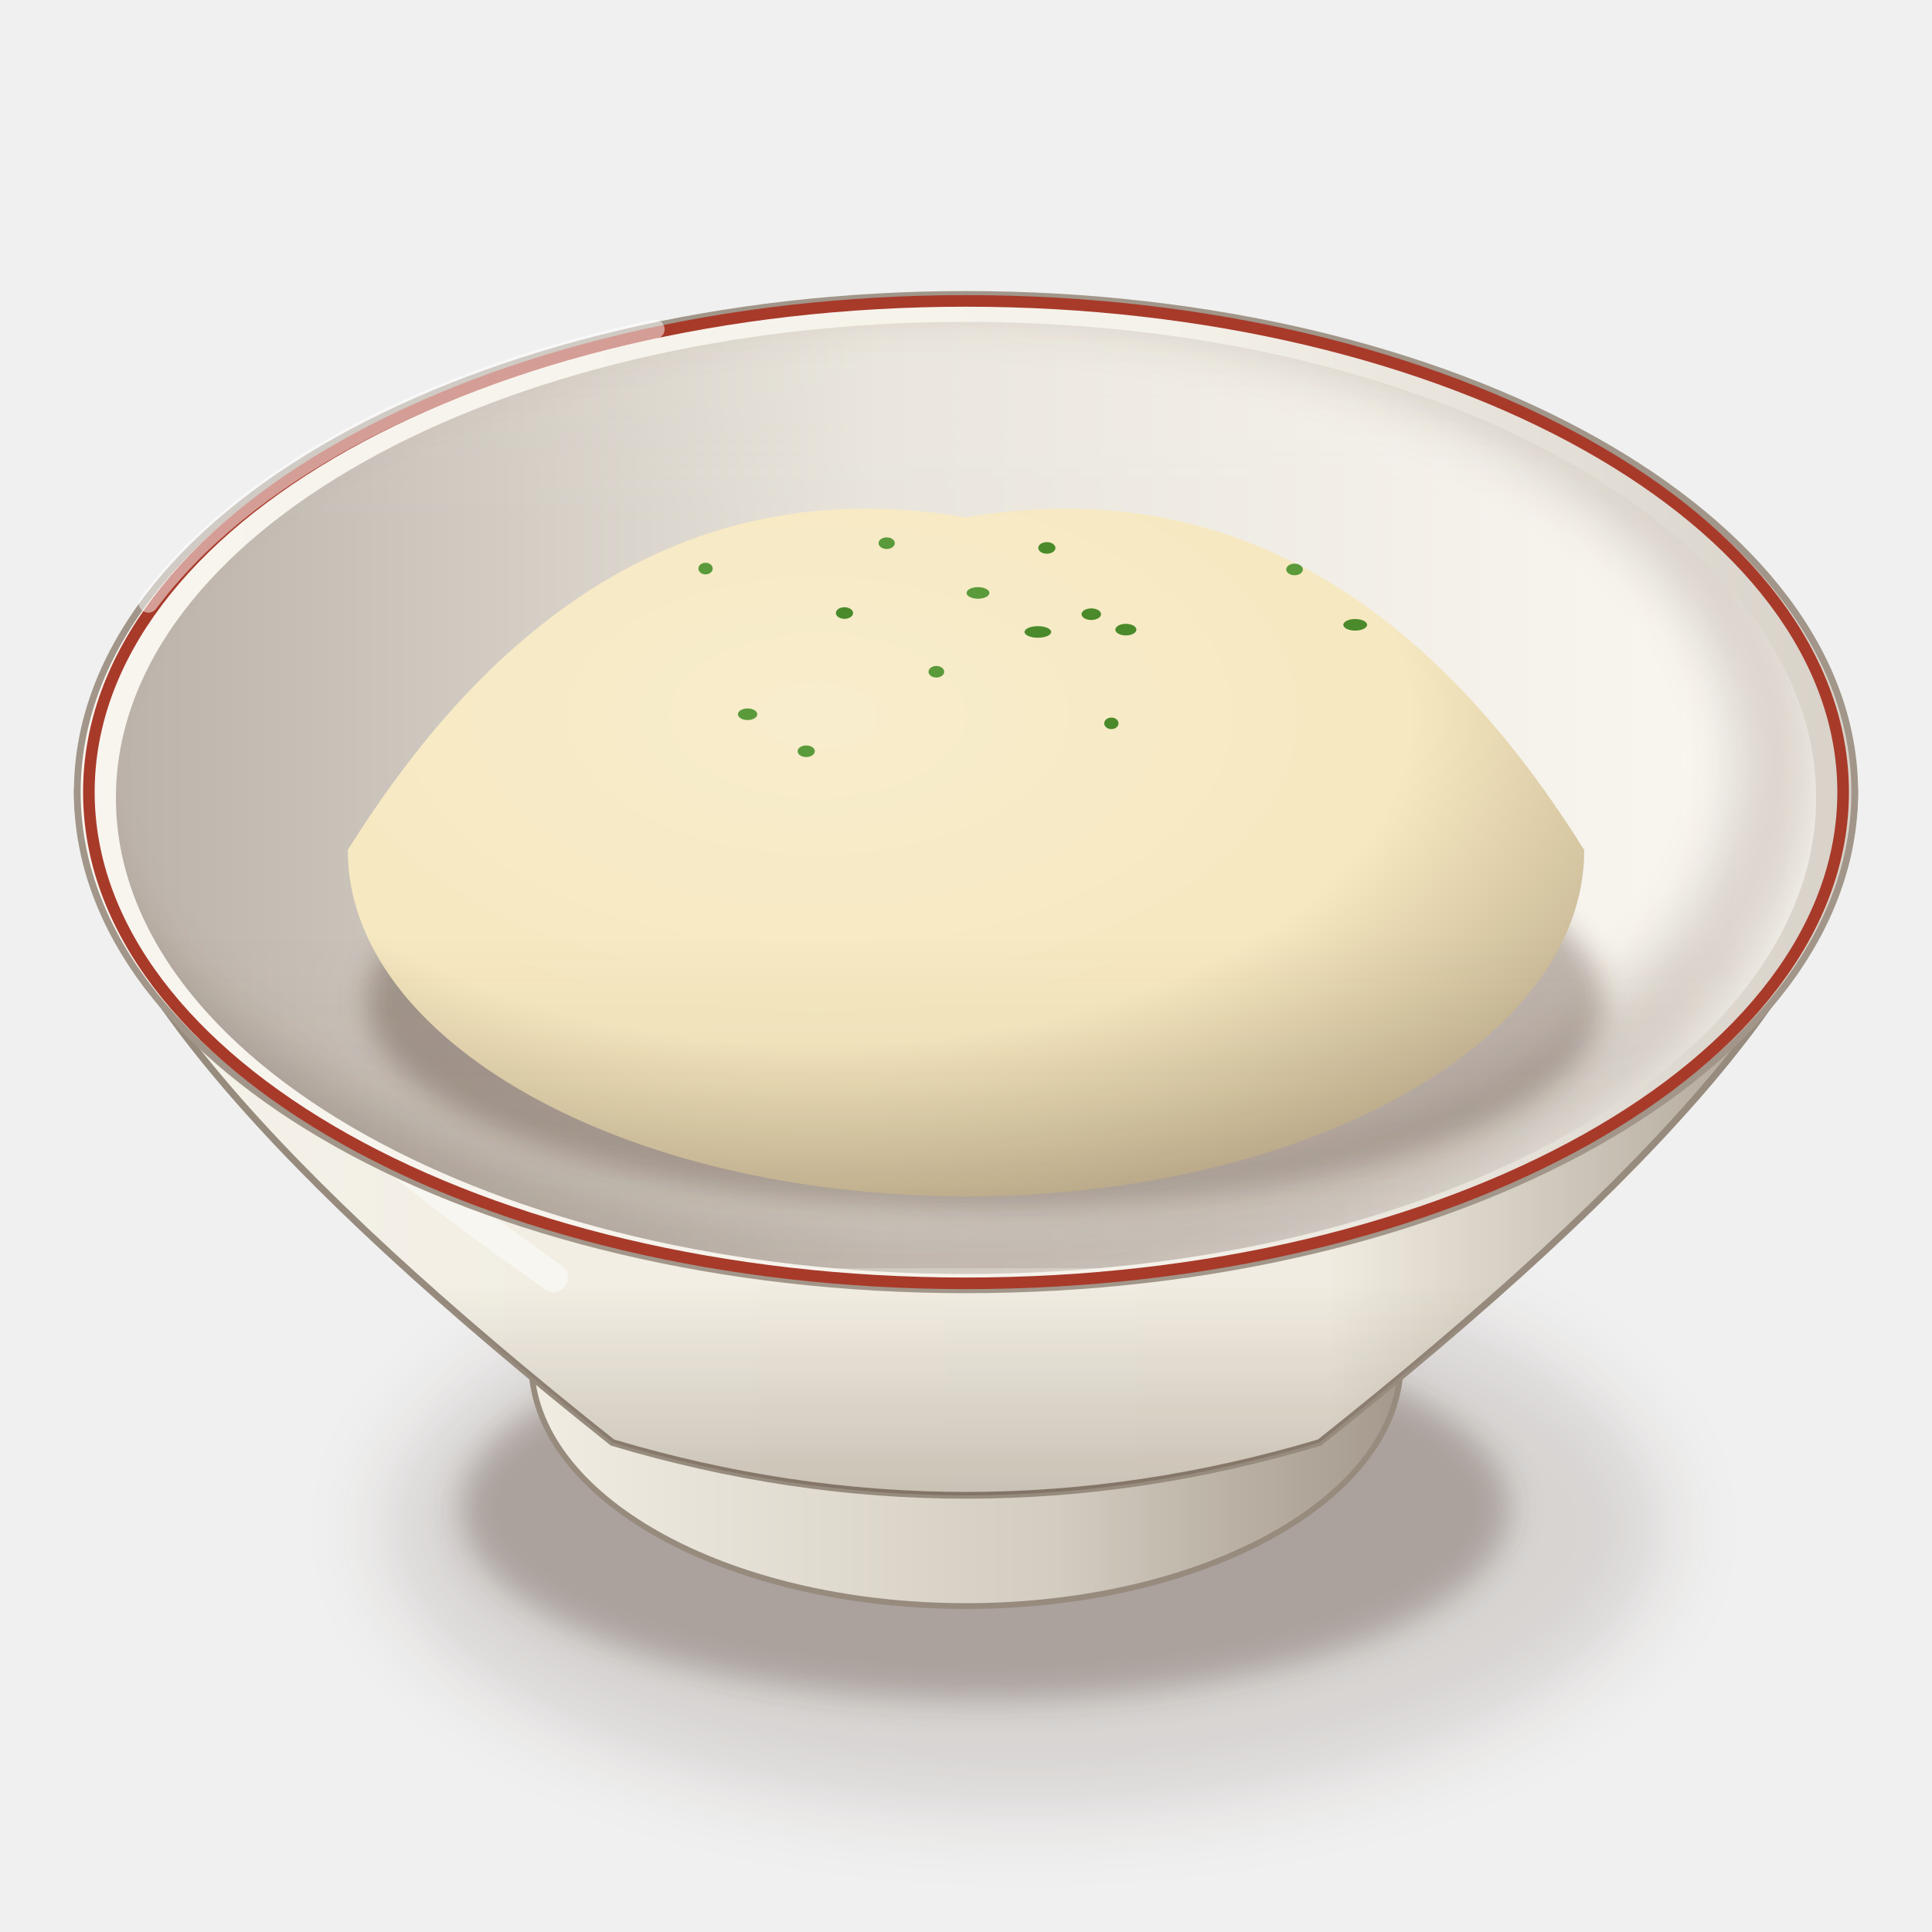
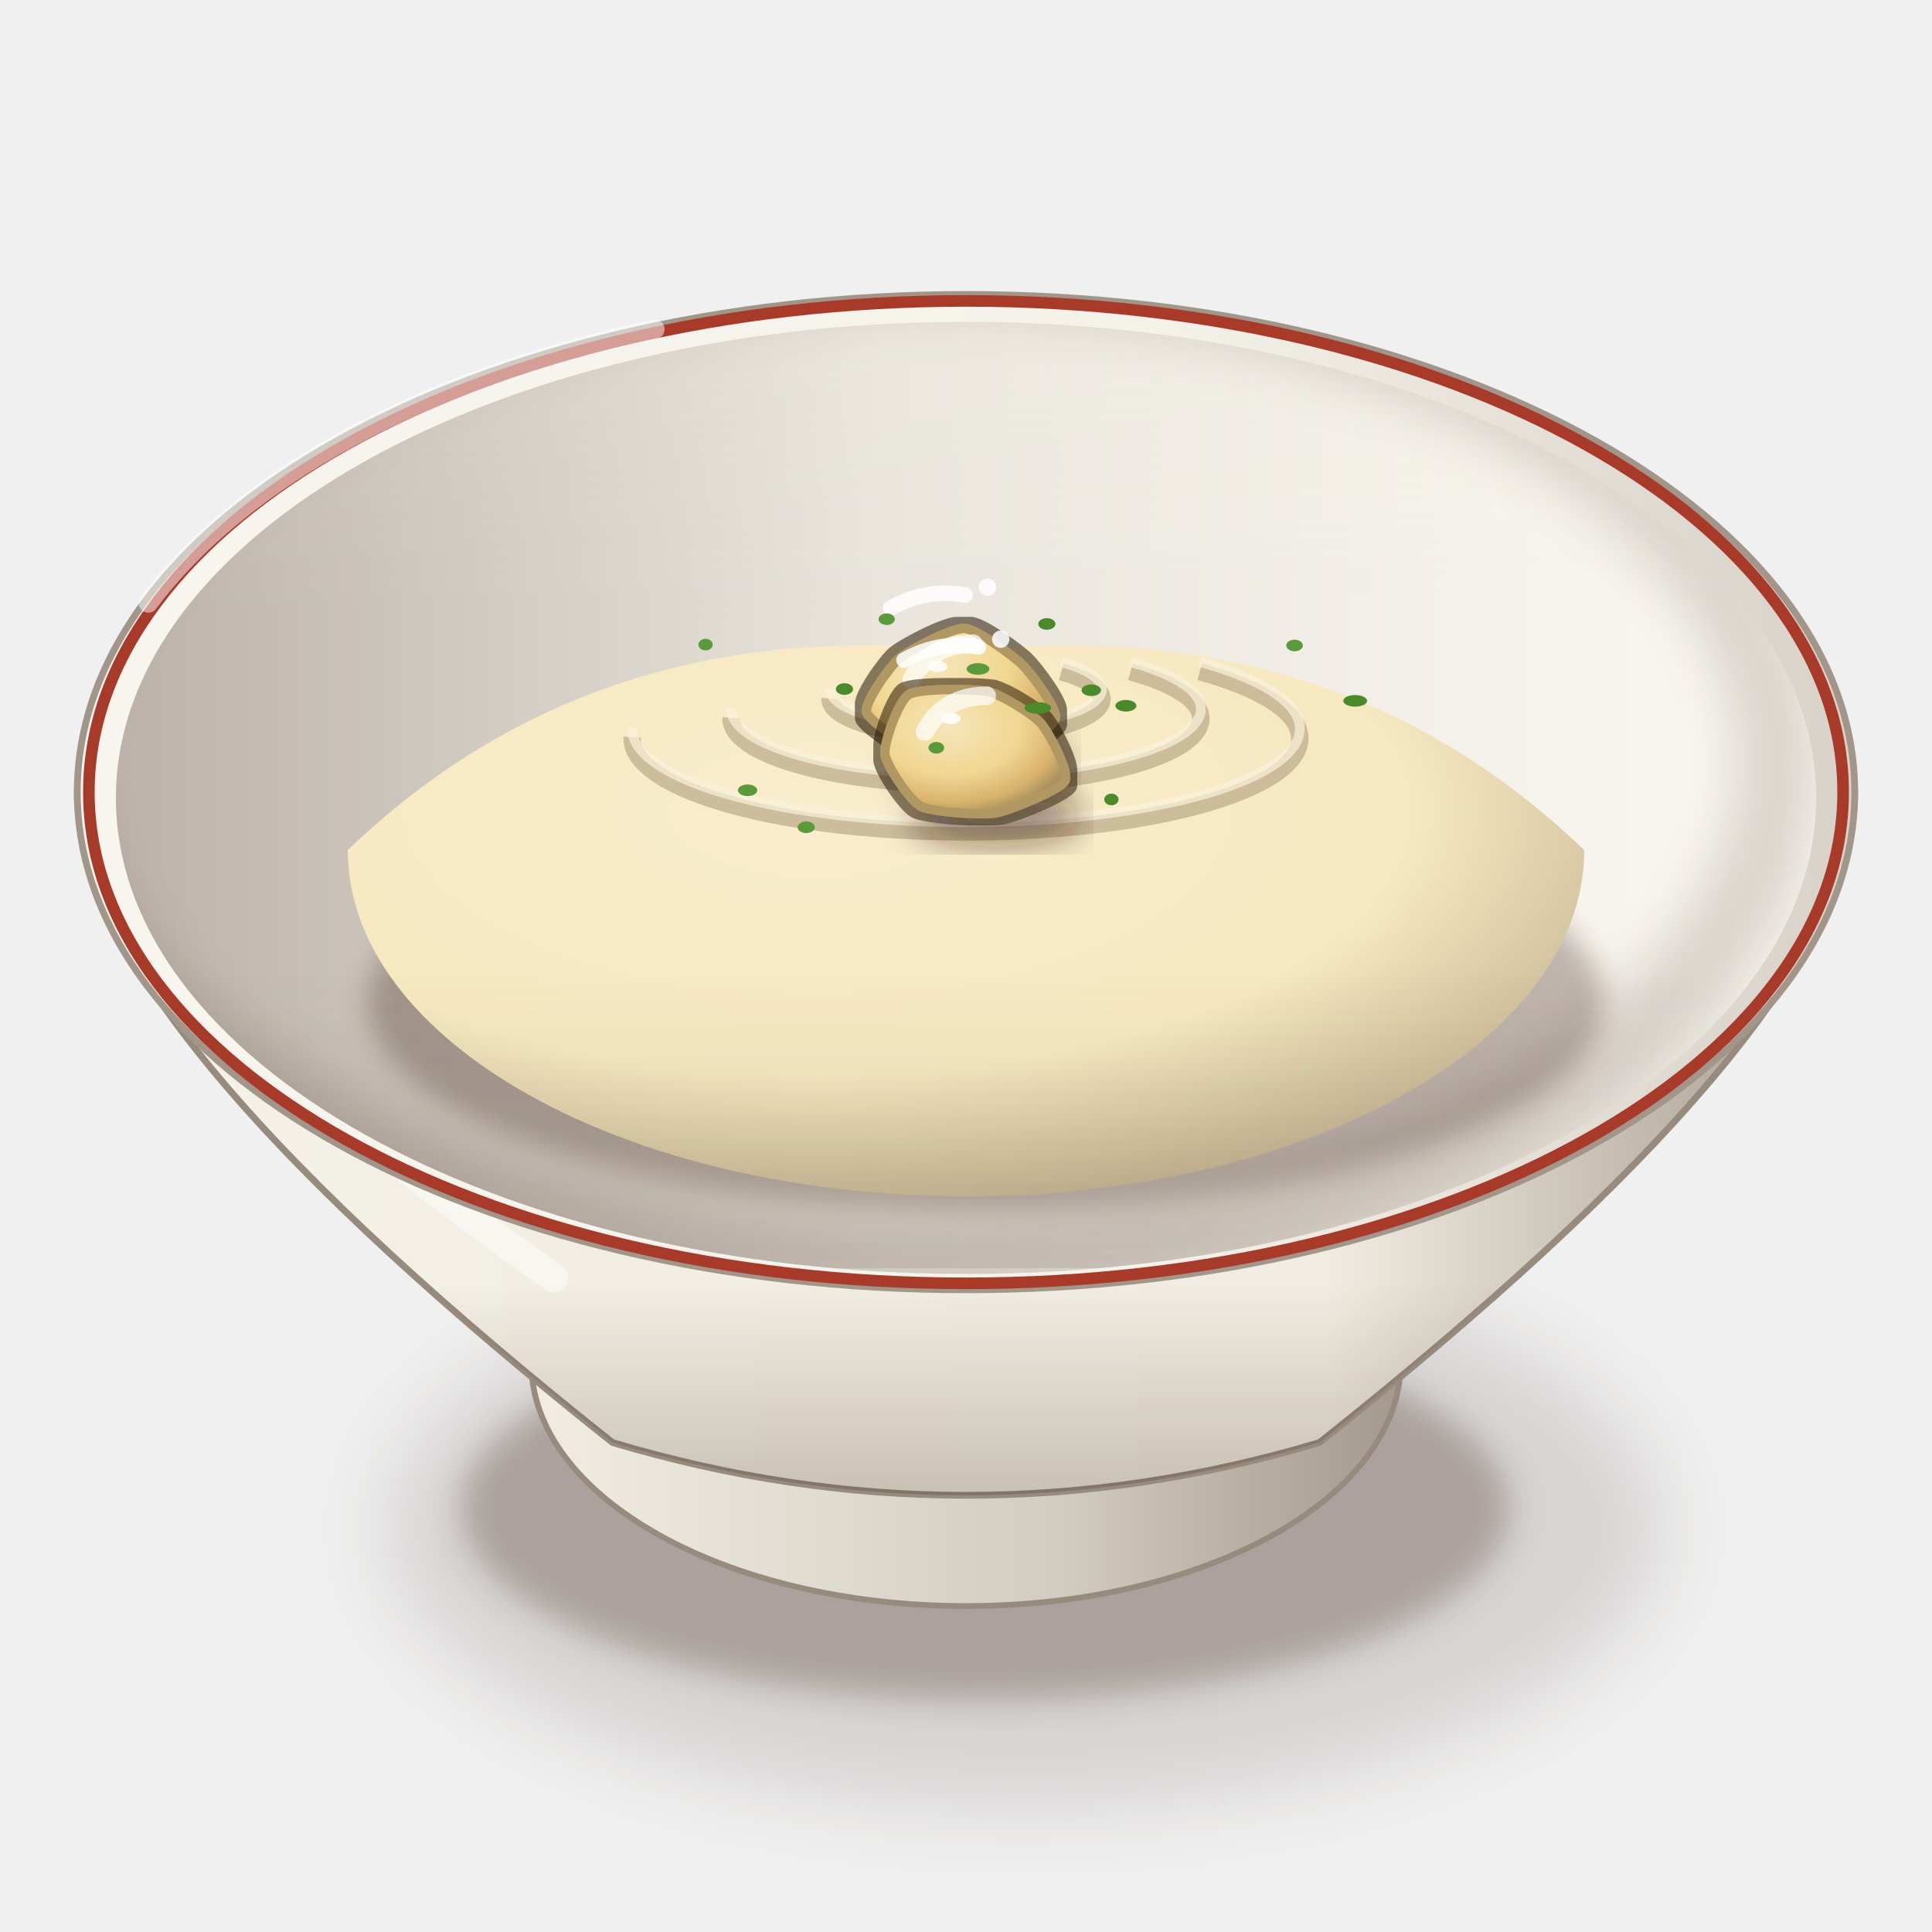
<svg xmlns="http://www.w3.org/2000/svg" viewBox="0 0 200 200" width="400" height="400">
  <defs>
    <filter id="pl_puree-1" x="-50%" y="-50%" width="200%" height="200%">
      <feGaussianBlur stdDeviation="4" />
    </filter>
    <filter id="pl_puree-2" x="-50%" y="-50%" width="200%" height="200%">
      <feGaussianBlur stdDeviation="1.6" />
    </filter>
    <linearGradient id="pl_puree-3" x1="0" y1="0" x2="1" y2="0">
      <stop offset="0" stop-color="#f2eee4" />
      <stop offset="0.6" stop-color="#d3ccc0" />
      <stop offset="1" stop-color="#a19689" />
    </linearGradient>
    <linearGradient id="pl_puree-4" x1="0" y1="0" x2="1" y2="0">
      <stop offset="0" stop-color="#f5f2eb" />
      <stop offset="0.28" stop-color="#f2eee3" />
      <stop offset="0.7" stop-color="#f1ece1" />
      <stop offset="1" stop-color="#a19689" />
    </linearGradient>
    <linearGradient id="pl_puree-5" x1="0" y1="0" x2="0" y2="1">
      <stop offset="0" stop-color="#3a2212" stop-opacity="0" />
      <stop offset="0.7" stop-color="#3a2212" stop-opacity="0" />
      <stop offset="1" stop-color="#3a2212" stop-opacity="0.22" />
    </linearGradient>
    <linearGradient id="pl_puree-6" x1="0" y1="0" x2="1" y2="0">
      <stop offset="0" stop-color="#f8f5ef" />
      <stop offset="0.6" stop-color="#f5f2ea" />
      <stop offset="1" stop-color="#d7d1c8" />
    </linearGradient>
    <linearGradient id="pl_puree-7" x1="0" y1="0" x2="1" y2="0">
      <stop offset="0" stop-color="#bcb3aa" />
      <stop offset="0.45" stop-color="#e9e5dd" />
      <stop offset="1" stop-color="#fbf8f2" />
    </linearGradient>
    <clipPath id="pl_puree-8">
      <path d="M12,82.6A88,49.28 0 1 0 188,82.6A88,49.28 0 1 0 12,82.6Z" />
    </clipPath>
    <filter id="pl_puree-9" x="-50%" y="-50%" width="200%" height="200%">
      <feGaussianBlur stdDeviation="2.5" />
    </filter>
    <clipPath id="pl_puree-10">
      <path d="M12,82.6 A88,49.28 0 0 0 188,82.6 L200,82.6 L200,0 L0,0 L0,82.6Z" />
    </clipPath>
    <filter id="pl_puree-11" x="-50%" y="-50%" width="200%" height="200%">
      <feGaussianBlur stdDeviation="1.4" />
    </filter>
    <radialGradient id="pl_puree-12" cx="0.38" cy="0.3" r="0.8">
      <stop offset="0" stop-color="#f8edcd" />
      <stop offset="0.6" stop-color="#f6e8c0" />
      <stop offset="1" stop-color="#b9a888" />
    </radialGradient>
-     <linearGradient id="pl_puree-13" x1="0" y1="0" x2="0" y2="1">
+     <radialGradient id="pl_puree-13" cx="0.36" cy="0.3" r="0.72">
+       <stop offset="0" stop-color="#f6e6bc" />
+       <stop offset="0.55" stop-color="#f0d690" />
+       <stop offset="0.85" stop-color="#d7b26c" />
+       <stop offset="1" stop-color="#ab9260" />
+     </radialGradient>
+     <filter id="pl_puree-14" x="-8%" y="-8%" width="116%" height="116%">
+       <feMorphology in="SourceAlpha" operator="dilate" radius="0.7" result="d" />
+       <feFlood flood-color="#2a1206" flood-opacity="0.55" />
+       <feComposite in2="d" operator="in" result="o" />
+       <feMerge>
+         <feMergeNode in="o" />
+         <feMergeNode in="SourceGraphic" />
+       </feMerge>
+     </filter>
+     <linearGradient id="pl_puree-15" x1="0" y1="0" x2="0" y2="1">
      <stop offset="0" stop-color="#fff8ec" stop-opacity="0.2" />
      <stop offset="0.45" stop-color="#fff8ec" stop-opacity="0" />
      <stop offset="0.75" stop-color="#3a2212" stop-opacity="0" />
      <stop offset="1" stop-color="#3a2212" stop-opacity="0.1" />
    </linearGradient>
  </defs>
  <ellipse cx="106" cy="158.18" rx="66.08" ry="29.08" fill="#3a2212" opacity="0.14" filter="url(#pl_puree-1)" />
  <ellipse cx="102" cy="156.18" rx="54.28" ry="19.82" fill="#3a2212" opacity="0.28" filter="url(#pl_puree-2)" />
  <path d="M53,135.06 L55,141.06 A45,25.2 0 0 0 145,141.06 L147,135.06Z" fill="url(#pl_puree-3)" stroke="#978b7e" stroke-width=".6" />
  <path d="M8,82 C8,98.8 29,122 63.4,149.33 Q100,160.26 136.6,149.33 C171,122 192,98.8 192,82Z" fill="url(#pl_puree-4)" stroke="#978b7e" stroke-width=".7" />
  <path d="M8,82 C8,98.8 29,122 63.4,149.33 Q100,160.26 136.6,149.33 C171,122 192,98.8 192,82Z" fill="url(#pl_puree-5)" />
  <path d="M16,92 Q20,106 57.3,132.25" stroke="#fff" stroke-width="3" fill="none" stroke-linecap="round" opacity="0.45" />
  <path d="M8,82A92,51.52 0 1 0 192,82A92,51.52 0 1 0 8,82Z" fill="url(#pl_puree-6)" stroke="#a19689" stroke-width=".7" />
  <path d="M12,82.6A88,49.28 0 1 0 188,82.6A88,49.28 0 1 0 12,82.6Z" fill="url(#pl_puree-7)" />
  <g clip-path="url(#pl_puree-8)">
    <path d="M4,79A90,51.28 0 1 0 184,79A90,51.28 0 1 0 4,79Z" fill="none" stroke="#3a2212" stroke-width="9" opacity=".16" filter="url(#pl_puree-9)" />
  </g>
  <path d="M9.2,82A90.8,50.85 0 1 0 190.8,82A90.8,50.85 0 1 0 9.2,82Z" fill="none" stroke="#a83a2a" stroke-width="1.2" />
  <g clip-path="url(#pl_puree-10)">
    <ellipse cx="102" cy="103.74" rx="64" ry="21.5" fill="#3a2212" opacity="0.3" filter="url(#pl_puree-11)" />
-     <path d="M36,88 Q61.6,47 100,53.56 Q138.4,47 164,88 A64,35.84 0 0 1 36,88Z" fill="url(#pl_puree-12)" />
-     <ellipse cx="73.04" cy="58.86" rx="0.74" ry="0.6" fill="#5a9a3a" />
-     <ellipse cx="112.97" cy="63.58" rx="1.01" ry="0.6" fill="#4a8a2a" />
-     <ellipse cx="134.01" cy="58.95" rx="0.86" ry="0.6" fill="#5a9a3a" />
-     <ellipse cx="116.55" cy="65.18" rx="1.09" ry="0.6" fill="#4a8a2a" />
-     <ellipse cx="77.39" cy="73.94" rx="1" ry="0.6" fill="#5a9a3a" />
-     <ellipse cx="115.05" cy="74.88" rx="0.74" ry="0.6" fill="#4a8a2a" />
-     <ellipse cx="91.79" cy="56.23" rx="0.84" ry="0.6" fill="#5a9a3a" />
-     <ellipse cx="108.37" cy="56.72" rx="0.89" ry="0.6" fill="#4a8a2a" />
-     <ellipse cx="83.46" cy="77.77" rx="0.89" ry="0.6" fill="#5a9a3a" />
-     <ellipse cx="107.44" cy="65.42" rx="1.38" ry="0.6" fill="#4a8a2a" />
-     <ellipse cx="101.24" cy="61.38" rx="1.18" ry="0.6" fill="#5a9a3a" />
-     <ellipse cx="87.42" cy="63.46" rx="0.89" ry="0.6" fill="#4a8a2a" />
-     <ellipse cx="96.93" cy="69.54" rx="0.81" ry="0.6" fill="#5a9a3a" />
-     <ellipse cx="140.29" cy="64.68" rx="1.23" ry="0.6" fill="#4a8a2a" />
+     <path d="M36,88 Q61.6,63.4 100,67.34 Q138.4,63.4 164,88 A64,35.84 0 0 1 36,88Z" fill="url(#pl_puree-12)" />
+     <path d="M85.92,72.3 A14.08,3.94 0 1 0 109.86,69.54" stroke="#bdad8c" stroke-width="1.8" fill="none" opacity=".75" />
+     <path d="M85.92,71.3 A14.08,3.94 0 1 0 109.86,68.54" stroke="#faf2dc" stroke-width="1" fill="none" opacity=".7" />
+     <path d="M75.68,74.3 A24.32,6.81 0 1 0 117.02,69.54" stroke="#bdad8c" stroke-width="1.8" fill="none" opacity=".75" />
+     <path d="M75.68,73.3 A24.32,6.81 0 1 0 117.02,68.54" stroke="#faf2dc" stroke-width="1" fill="none" opacity=".7" />
+     <path d="M65.44,76.3 A34.56,9.68 0 1 0 124.19,69.53" stroke="#bdad8c" stroke-width="1.8" fill="none" opacity=".75" />
+     <path d="M65.44,75.3 A34.56,9.68 0 1 0 124.19,68.53" stroke="#faf2dc" stroke-width="1" fill="none" opacity=".7" />
+     <g filter="url(#pl_puree-14)">
+       <g transform="translate(99.42 72.35) scale(1.2) translate(-99.42 -72.35)">
+         <ellipse cx="101.42" cy="77.95" rx="7" ry="2.24" fill="#3a2212" opacity="0.35" filter="url(#pl_puree-11)" />
+         <g transform="translate(99.42 72.35)">
+           <path d="M8.19,1.7C7.97,2.53 4.23,5.15 3.09,5.44C1.95,5.73 -2.13,5.05 -3.25,4.62C-4.37,4.19 -7.89,1.95 -8.09,1.14C-8.3,0.33 -6.12,-2.76 -5.28,-3.48C-4.44,-4.2 -0.73,-6.13 0.33,-6.08C1.39,-6.03 4.54,-3.73 5.32,-2.96C6.11,-2.18 8.41,0.86 8.19,1.7Z" fill="url(#pl_puree-13)" stroke="#b19864" stroke-width=".8" />
+           <path d="M-4.2,-1.68 Q-2.52,-4.76 1.12,-4.76" stroke="#fff" stroke-width="1.6" fill="none" stroke-linecap="round" opacity=".7" />
+           <ellipse cx="-1.96" cy="-2.8" rx="0.84" ry="0.49" fill="#fff" opacity=".85" />
+         </g>
+       </g>
+     </g>
+     <g transform="translate(96.06 62.27) rotate(-10)">
+       <path d="M-3.92,0 Q0,-1.41 3.92,0" stroke="#fff" stroke-width="1.6" fill="none" stroke-linecap="round" opacity="0.85" />
+       <circle cx="6.32" cy="-.4" r=".9" fill="#fff" opacity="0.85" />
+     </g>
+     <g filter="url(#pl_puree-14)">
+       <g transform="translate(100.8 77.74) scale(1.2) translate(-100.8 -77.74)">
+         <ellipse cx="102.8" cy="83.34" rx="7" ry="2.24" fill="#3a2212" opacity="0.35" filter="url(#pl_puree-11)" />
+         <g transform="translate(100.8 77.74)">
+           <path d="M7.88,2.57C7.49,3.34 3.18,5.12 1.93,5.35C0.69,5.57 -3.61,5.28 -4.57,4.77C-5.53,4.26 -7.56,1.22 -7.66,0.25C-7.76,-0.71 -6.48,-4.33 -5.59,-4.87C-4.7,-5.41 0.09,-5.37 1.23,-5.12C2.37,-4.87 5.15,-3.14 5.81,-2.37C6.48,-1.6 8.27,1.79 7.88,2.57Z" fill="url(#pl_puree-13)" stroke="#b19864" stroke-width=".8" />
+           <path d="M-4.2,-1.68 Q-2.52,-4.76 1.12,-4.76" stroke="#fff" stroke-width="1.6" fill="none" stroke-linecap="round" opacity=".7" />
+           <ellipse cx="-1.96" cy="-2.8" rx="0.84" ry="0.49" fill="#fff" opacity=".85" />
+         </g>
+       </g>
+     </g>
+     <g transform="translate(97.44 67.66) rotate(-10)">
+       <path d="M-3.92,0 Q0,-1.41 3.92,0" stroke="#fff" stroke-width="1.6" fill="none" stroke-linecap="round" opacity="0.85" />
+       <circle cx="6.32" cy="-.4" r=".9" fill="#fff" opacity="0.85" />
+     </g>
+     <ellipse cx="73.04" cy="66.73" rx="0.74" ry="0.6" fill="#5a9a3a" />
+     <ellipse cx="112.97" cy="71.45" rx="1.01" ry="0.6" fill="#4a8a2a" />
+     <ellipse cx="134.01" cy="66.82" rx="0.86" ry="0.6" fill="#5a9a3a" />
+     <ellipse cx="116.55" cy="73.06" rx="1.09" ry="0.6" fill="#4a8a2a" />
+     <ellipse cx="77.39" cy="81.81" rx="1" ry="0.6" fill="#5a9a3a" />
+     <ellipse cx="115.05" cy="82.76" rx="0.74" ry="0.6" fill="#4a8a2a" />
+     <ellipse cx="91.79" cy="64.1" rx="0.84" ry="0.6" fill="#5a9a3a" />
+     <ellipse cx="108.37" cy="64.59" rx="0.89" ry="0.6" fill="#4a8a2a" />
+     <ellipse cx="83.46" cy="85.64" rx="0.89" ry="0.6" fill="#5a9a3a" />
+     <ellipse cx="107.44" cy="73.29" rx="1.38" ry="0.6" fill="#4a8a2a" />
+     <ellipse cx="101.24" cy="69.25" rx="1.18" ry="0.6" fill="#5a9a3a" />
+     <ellipse cx="87.42" cy="71.33" rx="0.89" ry="0.6" fill="#4a8a2a" />
+     <ellipse cx="96.93" cy="77.41" rx="0.81" ry="0.6" fill="#5a9a3a" />
+     <ellipse cx="140.29" cy="72.55" rx="1.23" ry="0.6" fill="#4a8a2a" />
  </g>
-   <rect x="0" y="-7.28" width="200" height="138.56" fill="url(#pl_puree-13)" clip-path="url(#pl_puree-8)" />
+   <rect x="0" y="8.72" width="200" height="122.56" fill="url(#pl_puree-15)" clip-path="url(#pl_puree-8)" />
  <path d="M15.36,62.42 A92,51.52 0 0 1 67.8,34.09" stroke="#fff" stroke-width="2" fill="none" stroke-linecap="round" opacity="0.5" />
</svg>
